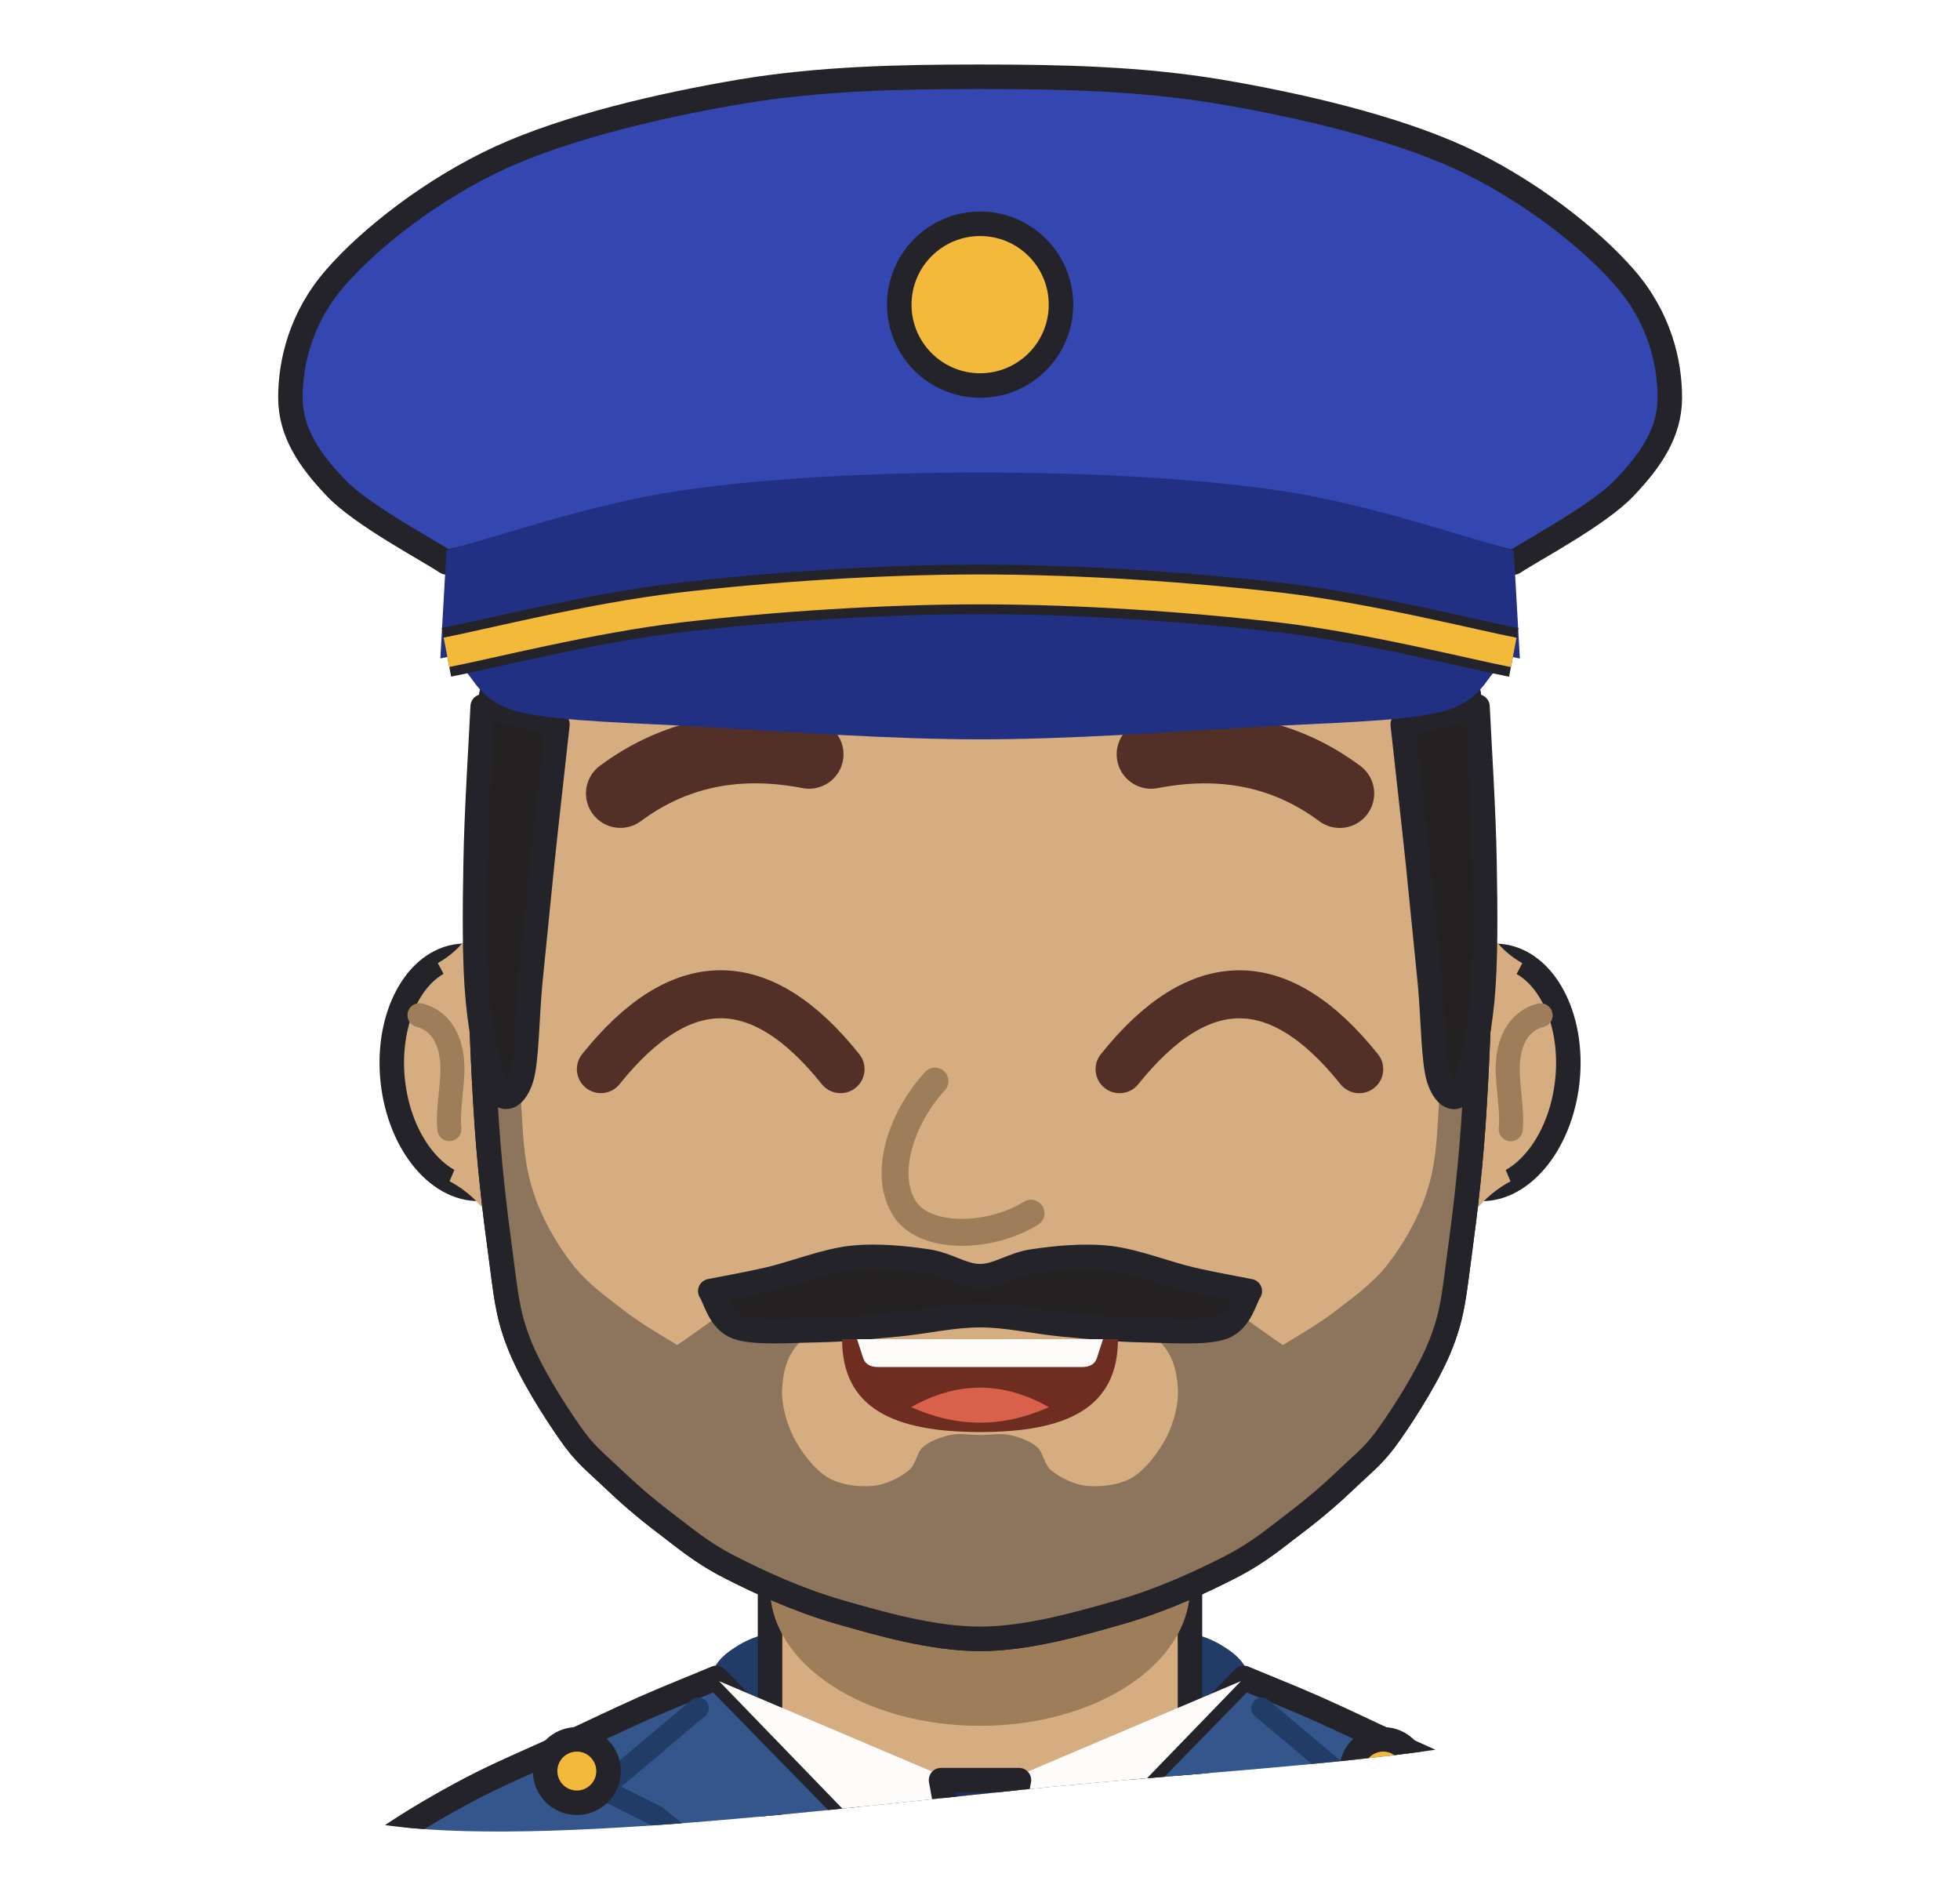
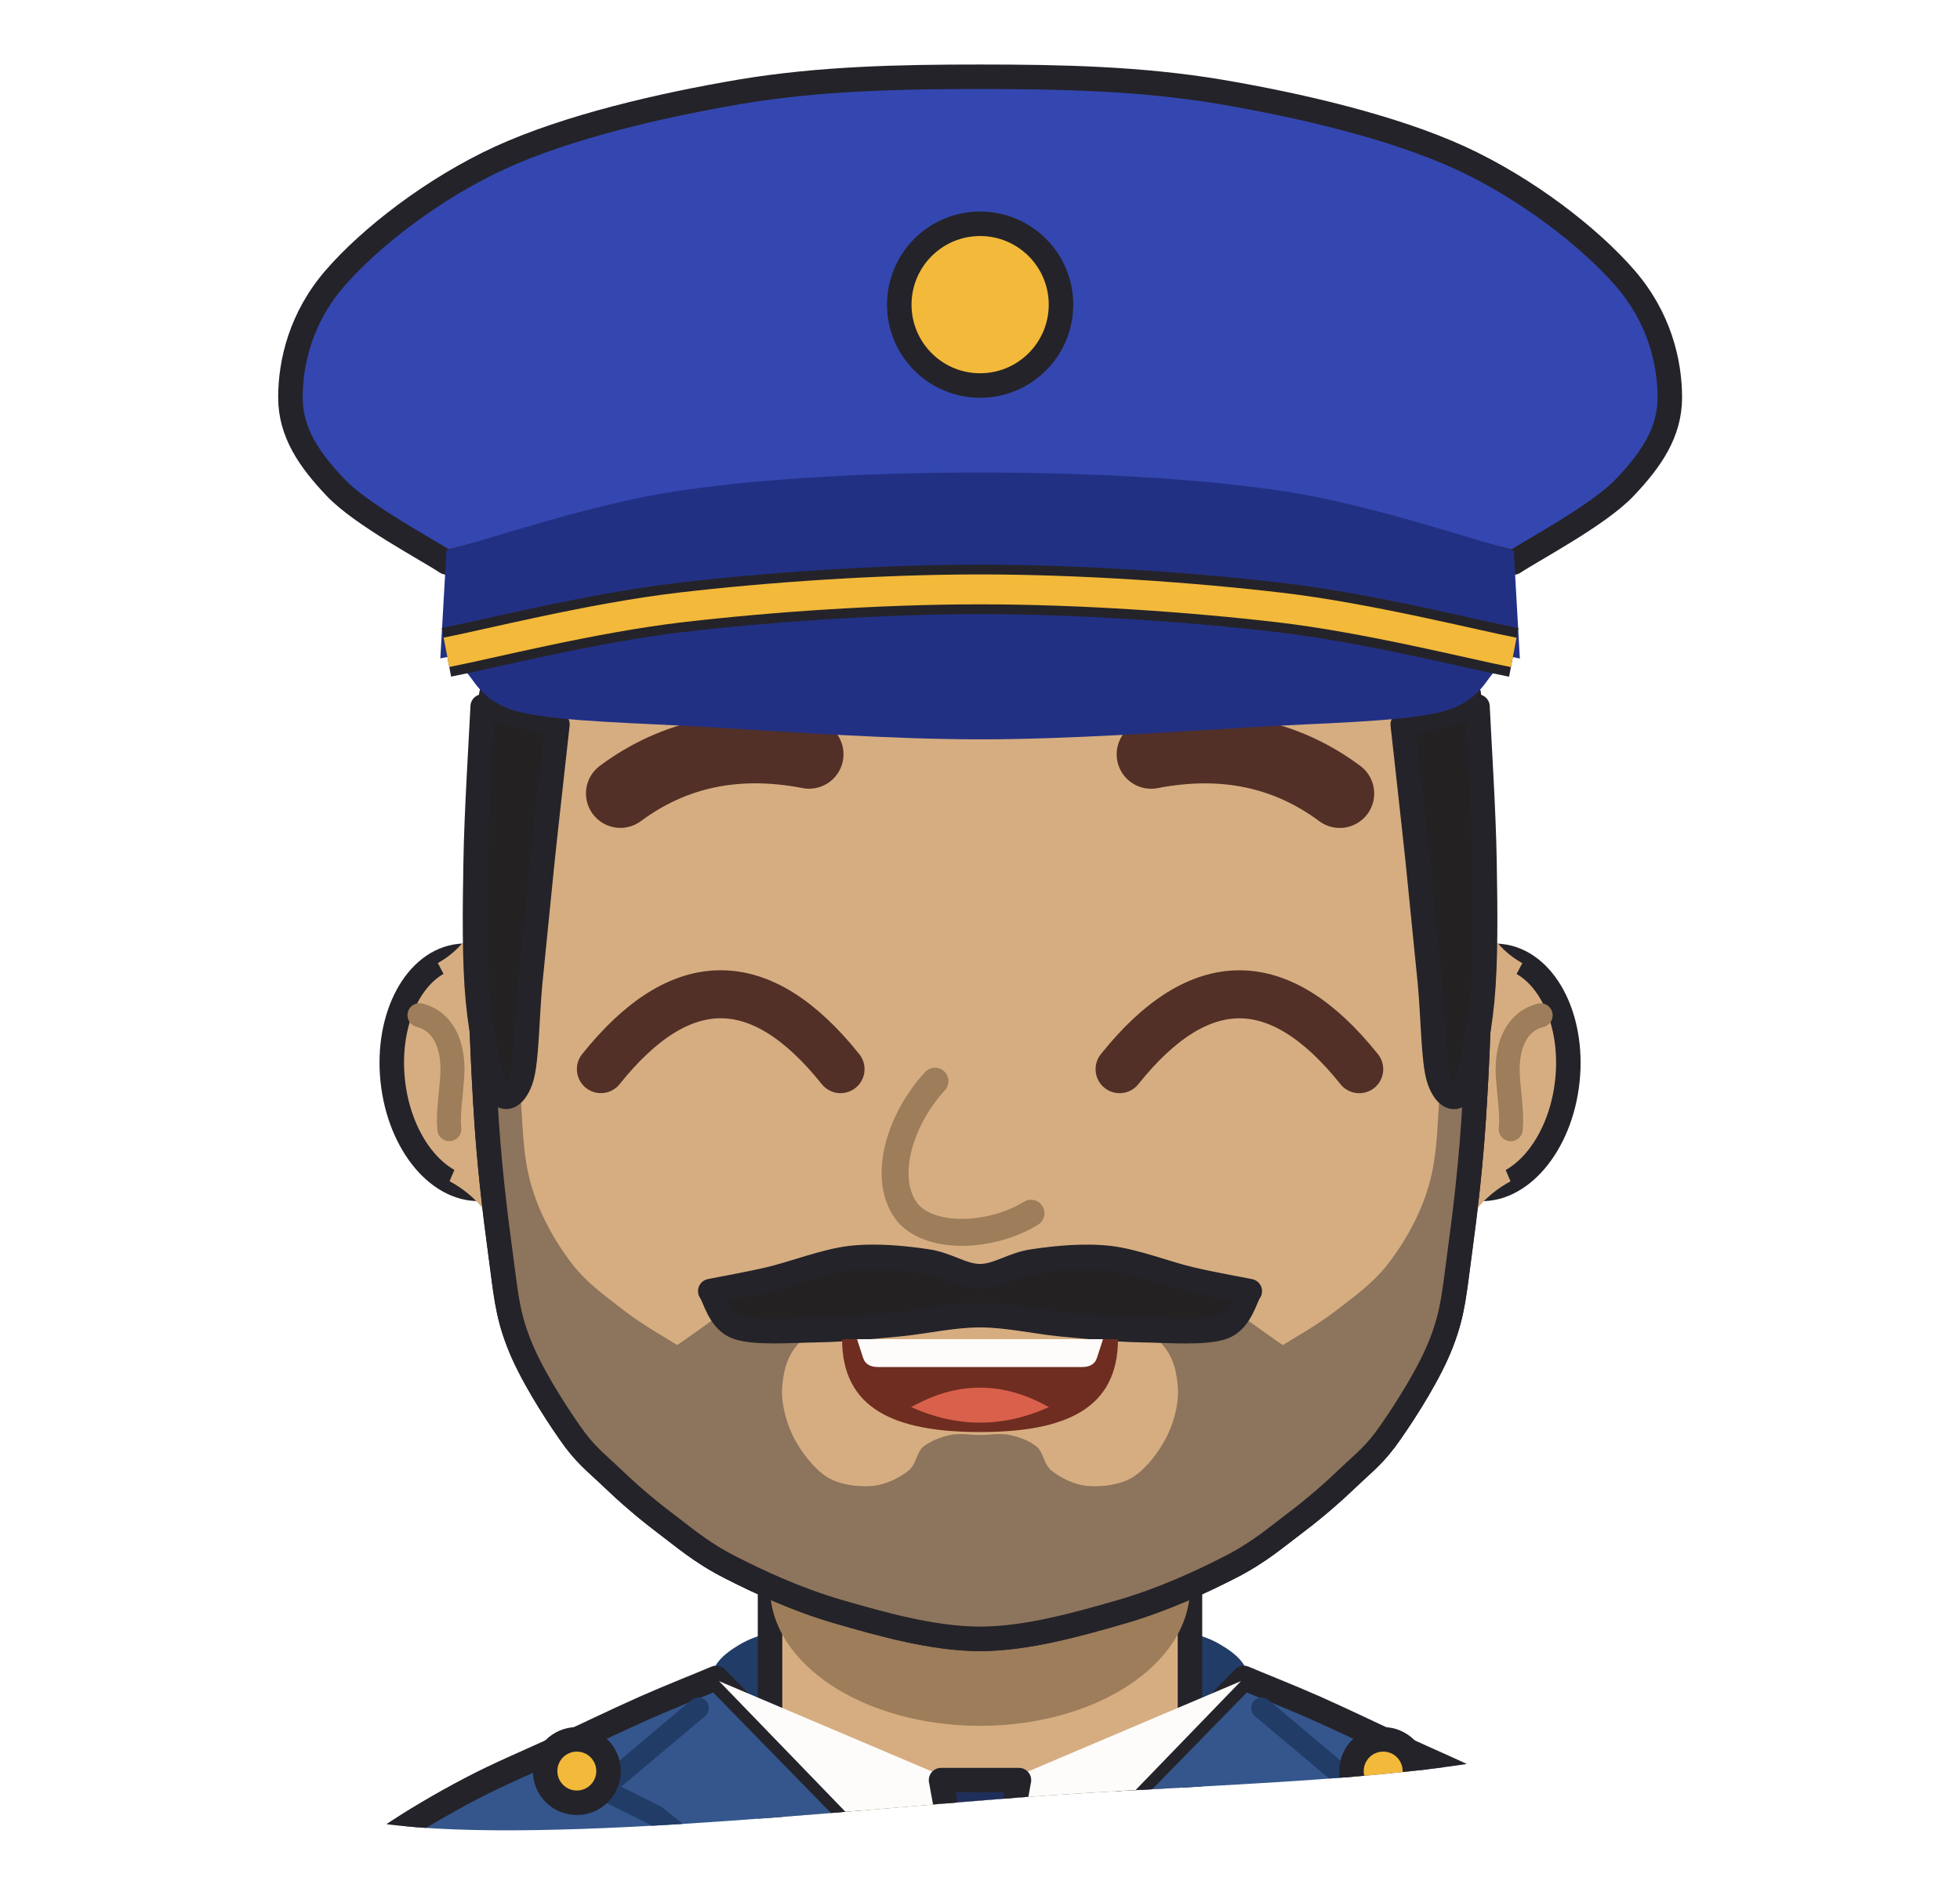
<svg xmlns="http://www.w3.org/2000/svg" viewBox="0 0 320 310" width="320" height="310">
  <defs>
    <clipPath id="cd19b">
      <rect x="-4000" y="-4000" width="9000" height="9000" />
    </clipPath>
    <clipPath id="cd19cr">
-       <path d="M885.15 549.30C884.61 610.17 890.27 689.08 874.64 740.80C859.29 792.51 849.33 833.45 792.23 859.84C735.40 886.24 627.40 889.74 533.40 898.89C439.40 908.05 295.57 927.44 228.51 914.52C161.18 901.59 157.94 864.69 130.47 821.86C102.73 779.04 72.30 722.48 62.87 657.57C53.71 592.66 54.79 487.89 74.99 432.41C95.19 376.92 114.04 352.14 184.61 324.94C255.17 297.74 410.58 276.46 498.38 269.19C586.46 261.92 649.21 263.26 712.51 281.04C775.53 298.82 848.79 331.41 877.61 376.12C906.43 420.83 885.69 488.43 885.15 549.30Z" />
+       <path d="M861.72 554.42C861.18 620.94 862.52 723.29 847.71 776.62C832.63 830.21 824.82 854.18 771.76 875.19C718.70 896.20 620.39 896.74 529.09 902.93C437.51 909.40 288.03 926.91 223.39 913.17C158.75 899.16 162.79 864.69 141.25 819.44C119.70 774.19 99.50 711.71 94.38 641.68C89.53 571.38 92.77 453.41 110.81 398.47C128.86 343.53 134.51 332.75 203.19 312.28C271.60 291.54 434.55 278.35 521.82 274.85C609.08 271.34 672.10 274.04 726.78 291.01C781.72 307.97 828.32 332.75 850.94 376.65C873.30 420.56 862.26 487.62 861.72 554.42Z" />
      <path d="M-473.50 -700.97L1473.50 -700.97L1473.50 664.63L-473.50 664.63Z" />
    </clipPath>
    <clipPath id="cd19s">
      <path d="M500 970.1L616.5 850.9C621.8 853.2 636.8 859.1 648.3 864.2C659.7 869.3 672.5 875.4 685.3 881.4C698.1 887.3 712.5 893.3 725 899.9C737.6 906.5 750.8 914.3 760.8 921.1C770.7 927.9 778 934.3 784.6 941C791.2 947.6 795.8 954.2 800.5 960.8C805.1 967.4 808.6 974.1 812.4 980.7C816.1 987.2 821.2 996.8 823 1000L177 1000C178.8 996.8 183.9 987.2 187.6 980.7C191.4 974.1 194.9 967.4 199.5 960.8C204.2 954.2 208.8 947.6 215.4 941C222 934.3 229.3 927.9 239.2 921.1C249.2 914.3 262.4 906.5 275 899.9C287.5 893.3 301.9 887.3 314.7 881.4C327.5 875.4 340.3 869.3 351.7 864.2C363.2 859.1 378.2 853.2 383.5 850.9L500 970.1Z" fill="#34568C" stroke="#242329" stroke-width="10.82" stroke-linejoin="round" stroke-linecap="round" transform="translate(500 1014) scale(0.86) translate(-500 -1000)" />
      <path d="M384.8 852.3L500 901.2L615.2 852.3L500 971.4Z" fill="#FDFCFA" transform="translate(500 1014) scale(0.86) translate(-500 -1000)" />
      <path d="M482.8 896L517.2 896L511.4 927.7L488.6 927.7ZM489.7 927.7L510.3 927.7L514.6 956.8L500 970.1L485.4 956.8Z" fill="#1F2F5C" stroke="#242329" stroke-width="10.82" stroke-linejoin="round" stroke-linecap="round" transform="translate(500 1014) scale(0.86) translate(-500 -1000)" />
      <path d="M375.6 864.2L333.2 899.9L357 911.8L460.3 994.7M624.4 864.2L666.8 899.9L643 911.8L539.7 994.7M500 970.1L500 995.4" fill="none" stroke="#213C67" stroke-width="9.3" stroke-linecap="round" stroke-linejoin="round" transform="translate(500 1014) scale(0.86) translate(-500 -1000)" />
    </clipPath>
    <clipPath id="cd19eL">
      <ellipse cx="385.5" cy="569" rx="59.6" ry="60.9" />
    </clipPath>
    <clipPath id="cd19eR">
      <ellipse cx="614.5" cy="569" rx="59.6" ry="60.9" />
    </clipPath>
    <filter id="cd19bl" x="-60%" y="-90%" width="220%" height="280%">
      <feGaussianBlur stdDeviation="15" />
    </filter>
    <clipPath id="cd19eo">
      <path d="M-1000 -1000H2000V2000H-1000Z" />
    </clipPath>
    <clipPath id="cd19ck">
      <ellipse cx="385.5" cy="561.1" rx="66.5" ry="65.2" />
      <ellipse cx="385.5" cy="569" rx="62.6" ry="63.9" />
      <ellipse cx="614.5" cy="561.1" rx="66.5" ry="65.2" />
      <ellipse cx="614.5" cy="569" rx="62.6" ry="63.9" />
    </clipPath>
  </defs>
  <g transform="translate(-55 -107) scale(0.43)">
    <g clip-path="url(#cd19b)">
      <g transform="translate(500 1014) scale(0.86) translate(-500 -1000)">
        <g clip-path="url(#cd19cr)">
          <g transform="translate(0 0.06)">
            <path d="M500 824.5C525.6 824.5 558.7 826.2 576.8 828.4C594.9 830.7 601.5 833.1 608.5 837.7C615.6 842.3 619.6 847.4 619.1 856.2C618.7 865.1 625.8 880.5 605.9 890.7C586 900.8 535.3 917.1 500 917.1C464.7 917.1 414 900.8 394.1 890.7C374.2 880.5 381.3 865.1 380.9 856.2C380.4 847.4 384.4 842.3 391.5 837.7C398.5 833.1 405.1 830.7 423.2 828.4C441.3 826.2 474.4 824.5 500 824.5Z" fill="#213C67" />
          </g>
        </g>
        <g clip-path="url(#cd19cr)">
          <g transform="translate(0 0.06)">
            <path d="M407.3 768.9L407.3 935.7Q407.3 967.4 439.1 967.4L560.9 967.4Q592.7 967.4 592.7 935.7L592.7 768.9Z" fill="#D6AD81" stroke="#242329" stroke-width="10.82" stroke-linejoin="round" stroke-linecap="round" />
            <ellipse cx="500" cy="811.2" rx="92.7" ry="60.9" fill="#9D7D5A" />
          </g>
        </g>
        <g transform="matrix(1 0.0001 -0.0001 1 0.08335 0.01754)">
          <ellipse cx="275.6" cy="583.6" rx="35.1" ry="51.6" transform="rotate(-6 275.6 583.6)" fill="#D6AD81" stroke="#242329" stroke-width="10.82" stroke-linejoin="round" stroke-linecap="round" />
          <ellipse cx="724.4" cy="583.6" rx="35.1" ry="51.6" transform="rotate(6 724.4 583.6)" fill="#D6AD81" stroke="#242329" stroke-width="10.82" stroke-linejoin="round" stroke-linecap="round" />
          <path d="M281.3 496.1C281.3 518.4 271 529.5 260.6 535.4L286.2 583.6ZM718.7 496.1C718.7 518.4 729 529.5 739.4 535.4L713.8 583.6ZM291.8 671C288.8 648.8 276.3 637.3 265.8 631.7L286.2 583.6ZM708.2 671C711.2 648.8 723.7 637.3 734.2 631.7L713.8 583.6Z" fill="#D6AD81" />
          <path d="M252.5 558.4C263.1 561.1 267.7 571.6 267 584.9C266.4 594.2 265 602.1 265.7 608.7M747.5 558.4C736.9 561.1 732.3 571.6 733 584.9C733.6 594.2 735 602.1 734.3 608.7" fill="none" stroke="#9D7D5A" stroke-width="10.6" stroke-linecap="round" stroke-linejoin="round" />
        </g>
        <g transform="matrix(1 0.0001 -0.0001 1 0.08335 0.01754)">
          <path d="M500 255.3C526.5 255.3 554.7 258.6 579.4 265.9C604.1 273.2 628.8 284 648.3 299C667.7 314 684.4 334.9 695.9 355.9C707.4 376.8 712.9 400 717.1 424.7C721.3 449.4 720.8 475.5 721.1 504.1C721.3 532.8 720 570.3 718.4 596.8C716.9 623.3 714.2 645.3 711.8 663C709.4 680.6 708.9 689.5 703.8 702.7C698.8 715.9 688.2 732.5 681.3 742.4C674.5 752.3 669.8 755.6 662.8 762.3C655.9 768.9 648.4 775.5 639.7 782.1C630.9 788.7 623.4 795.4 610.5 802C597.6 808.6 580.6 816.5 562.2 821.8C543.8 827.1 520.7 833.7 500 833.7C479.3 833.7 456.2 827.1 437.8 821.8C419.4 816.5 402.4 808.6 389.5 802C376.6 795.4 369.1 788.7 360.3 782.1C351.6 775.5 344.1 768.9 337.2 762.3C330.2 755.6 325.5 752.3 318.7 742.4C311.8 732.5 301.2 715.9 296.2 702.7C291.1 689.5 290.6 680.6 288.2 663C285.8 645.3 283.1 623.3 281.6 596.8C280 570.3 278.7 532.8 278.9 504.1C279.2 475.5 278.7 449.4 282.9 424.7C287.1 400 292.6 376.8 304.1 355.9C315.6 334.9 332.3 314 351.7 299C371.2 284 395.9 273.2 420.6 265.9C445.3 258.6 473.5 255.3 500 255.3Z" fill="#D6AD81" data-sk="1" stroke="#242329" stroke-width="10.82" stroke-linejoin="round" stroke-linecap="round" />
        </g>
        <g clip-path="url(#cd19cr)">
          <g transform="translate(0 0.13)">
            <path d="M500 970.1L616.5 850.9C621.8 853.2 636.8 859.1 648.3 864.2C659.7 869.3 672.5 875.4 685.3 881.4C698.1 887.3 712.5 893.3 725 899.9C737.6 906.5 750.8 914.3 760.8 921.1C770.7 927.9 778 934.3 784.6 941C791.2 947.6 795.8 954.2 800.5 960.8C805.1 967.4 808.6 974.1 812.4 980.7C816.1 987.2 821.2 996.8 823 1000L177 1000C178.8 996.8 183.9 987.2 187.6 980.7C191.4 974.1 194.9 967.4 199.5 960.8C204.2 954.2 208.8 947.6 215.4 941C222 934.3 229.3 927.9 239.2 921.1C249.2 914.3 262.4 906.5 275 899.9C287.5 893.3 301.9 887.3 314.7 881.4C327.5 875.4 340.3 869.3 351.7 864.2C363.2 859.1 378.2 853.2 383.5 850.9L500 970.1Z" fill="#34568C" stroke="#242329" stroke-width="10.82" stroke-linejoin="round" stroke-linecap="round" />
            <path d="M384.8 852.3L500 901.2L615.2 852.3L500 971.4Z" fill="#FDFCFA" />
            <path d="M482.8 896L517.2 896L511.4 927.7L488.6 927.7ZM489.7 927.7L510.3 927.7L514.6 956.8L500 970.1L485.4 956.8Z" fill="#1F2F5C" stroke="#242329" stroke-width="10.82" stroke-linejoin="round" stroke-linecap="round" />
            <path d="M375.6 864.2L333.2 899.9L357 911.8L460.3 994.7M624.4 864.2L666.8 899.9L643 911.8L539.7 994.7M500 970.1L500 995.4" fill="none" stroke="#213C67" stroke-width="9.3" stroke-linecap="round" stroke-linejoin="round" />
            <circle cx="322" cy="892" r="14" fill="#F2B93A" stroke="#242329" stroke-width="10.82" stroke-linejoin="round" stroke-linecap="round" />
            <circle cx="678" cy="892" r="14" fill="#F2B93A" stroke="#242329" stroke-width="10.82" stroke-linejoin="round" stroke-linecap="round" />
          </g>
        </g>
        <g transform="matrix(1 0.0001 -0.0001 1 0.08335 0.01754)">
          <g filter="url(#cd19bl)">
            <ellipse cx="330.6" cy="668.3" rx="35.7" ry="19.9" fill="#DD8E67" opacity="0.000" transform="matrix(0.4 0 0 0.4 198.36 400.98)" />
          </g>
          <g filter="url(#cd19bl)">
            <ellipse cx="669.4" cy="668.3" rx="35.7" ry="19.9" fill="#DD8E67" opacity="0.000" transform="matrix(0.4 0 0 0.4 401.64 400.98)" />
          </g>
        </g>
        <g transform="matrix(1 0.0001 -0.0001 1 0.08335 0.01754)">
          <path d="M633.7 704C637.4 701.6 648.5 695.4 656.2 689.5C663.9 683.5 673.2 677.1 680 668.3C686.9 659.5 693.5 648 697.2 636.5C701 625 701.6 614.9 702.5 599.4C703.4 584 702.7 557.1 702.5 543.8C702.3 530.6 697.7 526.6 701.2 520C704.7 513.4 720.4 491.3 723.7 504.1C727 516.9 722.6 570.3 721.1 596.8C719.5 623.3 716.9 645.3 714.4 663C712 680.6 711.6 689.5 706.5 702.7C701.4 715.9 690.8 732.5 684 742.4C677.2 752.3 672.4 755.6 665.5 762.3C658.5 768.9 651 775.5 642.3 782.1C633.6 788.7 626.1 795.4 613.2 802C600.3 808.6 583.7 816.1 564.9 821.8C546 827.6 521.6 836.4 500 836.4C478.4 836.4 454 827.6 435.1 821.8C416.3 816.1 399.7 808.6 386.8 802C373.9 795.4 366.4 788.7 357.7 782.1C349 775.5 341.5 768.9 334.5 762.3C327.6 755.6 322.8 752.3 316 742.4C309.2 732.5 298.6 715.9 293.5 702.7C288.4 689.5 288 680.6 285.6 663C283.1 645.3 280.5 623.3 278.9 596.8C277.4 570.3 273 516.9 276.3 504.1C279.6 491.3 295.3 513.4 298.8 520C302.3 526.6 297.7 530.6 297.5 543.8C297.3 557.1 296.6 584 297.5 599.4C298.4 614.9 299 625 302.8 636.5C306.5 648 313.1 659.5 320 668.3C326.8 677.1 336.1 683.5 343.8 689.5C351.5 695.4 362.6 701.6 366.3 704C373.4 699.4 395.2 682.6 408.7 676.2C422.1 669.8 431.8 666.3 447.1 665.6C462.3 665 482.4 672.2 500 672.2C517.6 672.2 537.7 665 552.9 665.6C568.2 666.3 577.9 669.8 591.3 676.2C604.8 682.6 626.6 699.4 633.7 704ZM500 686.8C519.4 686.8 544.8 687.9 558.2 690.8C571.7 693.6 575.9 698.5 580.7 704C585.6 709.5 587.1 717 587.4 723.9C587.6 730.7 585.4 738.7 582.1 745.1C578.8 751.4 573.2 758.7 567.5 762.3C561.8 765.8 553.6 766.7 547.7 766.2C541.7 765.8 535.5 762.5 531.8 759.6C528 756.7 528.2 751.7 525.2 749C522.1 746.4 517.4 744.6 513.2 743.7C509 742.8 504.4 743.7 500 743.7C495.6 743.7 491 742.8 486.8 743.7C482.6 744.6 477.9 746.4 474.8 749C471.8 751.7 472 756.7 468.2 759.6C464.5 762.5 458.3 765.8 452.3 766.2C446.4 766.7 438.2 765.8 432.5 762.3C426.8 758.7 421.2 751.4 417.9 745.1C414.6 738.7 412.4 730.7 412.6 723.9C412.9 717 414.4 709.5 419.3 704C424.1 698.5 428.3 693.6 441.8 690.8C455.2 687.9 480.6 686.8 500 686.8Z" fill="#8D745C" fill-rule="evenodd" />
          <path d="M619.1 680.2C617.1 682.8 615.2 693.2 607.2 696.1C599.3 698.9 583.4 697.6 571.5 697.4C559.6 697.2 547.7 695.9 535.7 694.8C523.8 693.6 511.9 690.8 500 690.8C488.1 690.8 476.2 693.6 464.3 694.8C452.3 695.9 440.4 697.2 428.5 697.4C416.6 697.6 400.7 698.9 392.8 696.1C384.8 693.2 382.9 682.8 380.9 680.2C385.2 679.3 396.8 677.3 407.1 674.9C417.4 672.5 431.3 667 442.8 665.6C454.3 664.3 466.6 665.6 476.2 667C485.7 668.3 492.1 673.6 500 673.6C507.9 673.6 514.3 668.3 523.8 667C533.4 665.6 545.7 664.3 557.2 665.6C568.7 667 582.6 672.5 592.9 674.9C603.2 677.3 614.8 679.3 619.1 680.2Z" fill="#242123" stroke="#242329" stroke-width="10.82" stroke-linejoin="round" stroke-linecap="round" />
          <path d="M500 255.3C526.5 255.3 554.7 258.6 579.4 265.9C604.1 273.2 628.8 284 648.3 299C667.7 314 684.4 334.9 695.9 355.9C707.4 376.8 712.9 400 717.1 424.7C721.3 449.4 720.8 475.5 721.1 504.1C721.3 532.8 720 570.3 718.4 596.8C716.9 623.3 714.2 645.3 711.8 663C709.4 680.6 708.9 689.5 703.8 702.7C698.8 715.9 688.2 732.5 681.3 742.4C674.5 752.3 669.8 755.6 662.8 762.3C655.9 768.9 648.4 775.5 639.7 782.1C630.9 788.7 623.4 795.4 610.5 802C597.6 808.6 580.6 816.5 562.2 821.8C543.8 827.1 520.7 833.7 500 833.7C479.3 833.7 456.2 827.1 437.8 821.8C419.4 816.5 402.4 808.6 389.5 802C376.6 795.4 369.1 788.7 360.3 782.1C351.6 775.5 344.1 768.9 337.2 762.3C330.2 755.6 325.5 752.3 318.7 742.4C311.8 732.5 301.2 715.9 296.2 702.7C291.1 689.5 290.6 680.6 288.2 663C285.8 645.3 283.1 623.3 281.6 596.8C280 570.3 278.7 532.8 278.9 504.1C279.2 475.5 278.7 449.4 282.9 424.7C287.1 400 292.6 376.8 304.1 355.9C315.6 334.9 332.3 314 351.7 299C371.2 284 395.9 273.2 420.6 265.9C445.3 258.6 473.5 255.3 500 255.3Z" fill="none" stroke="#242329" stroke-width="10.82" stroke-linejoin="round" stroke-linecap="round" />
        </g>
        <g transform="matrix(1 0.0001 -0.0001 1 0.08335 0.01754)">
          <path fill="#242123" data-o="f" d="M280.4 422.1C279.9 433.5 277.6 469.3 277.3 490.9C276.9 512.5 276.7 535 278.3 551.8C279.9 568.6 283.7 585.8 286.9 591.5C290.1 597.2 295 594.2 297.5 586.2C299.9 578.3 299.9 559.7 301.4 543.8C303 528 304.8 509.9 306.7 490.9C308.7 471.9 312.3 440.2 313.4 430C307.9 428.7 285.9 423.4 280.4 422.1ZM719.6 422.1C720.1 433.5 722.4 469.3 722.7 490.9C723.1 512.5 723.3 535 721.7 551.8C720.1 568.6 716.3 585.8 713.1 591.5C709.9 597.2 705 594.2 702.5 586.2C700.1 578.3 700.1 559.7 698.6 543.8C697 528 695.2 509.9 693.3 490.9C691.3 471.9 687.7 440.2 686.6 430C692.1 428.7 714.1 423.4 719.6 422.1Z" stroke="#242329" stroke-width="10.82" stroke-linejoin="round" stroke-linecap="round" />
        </g>
        <g transform="matrix(1 0.0001 -0.0001 1 0.08335 0.01754)">
          <g clip-path="url(#cd19eo)" display="none">
            <g>
              <ellipse cx="385.5" cy="561.1" rx="63.5" ry="62.2" fill="#523027" />
              <ellipse cx="385.5" cy="569" rx="59.6" ry="60.9" fill="#FDFCFA" />
              <g clip-path="url(#cd19eL)">
                <g transform="translate(0.00 0.00)">
                  <ellipse cx="397.4" cy="573.6" rx="38.4" ry="44.3" fill="#050404" />
                  <circle cx="381.5" cy="552.5" r="11.3" fill="#FDFCFA" />
                  <circle cx="416.6" cy="590.8" r="5.8" fill="#FDFCFA" />
                </g>
              </g>
            </g>
            <g>
              <ellipse cx="614.5" cy="561.1" rx="63.5" ry="62.2" fill="#523027" />
              <ellipse cx="614.5" cy="569" rx="59.6" ry="60.9" fill="#FDFCFA" />
              <g clip-path="url(#cd19eR)">
                <g transform="translate(0.00 0.00)">
                  <ellipse cx="602.6" cy="573.6" rx="38.4" ry="44.3" fill="#050404" />
                  <circle cx="586.7" cy="552.5" r="11.3" fill="#FDFCFA" />
                  <circle cx="621.8" cy="590.8" r="5.8" fill="#FDFCFA" />
                </g>
              </g>
            </g>
          </g>
          <g clip-path="url(#cd19ck)">
            <g>
              <path d="M312.7 618C312.7 669.6 458.3 669.6 458.3 618Q385.5 596.8 312.7 618ZM541.7 618C541.7 669.6 687.3 669.6 687.3 618Q614.5 596.8 541.7 618Z" fill="#D6AD81" display="none" />
            </g>
          </g>
          <path fill="none" stroke="#523027" stroke-linecap="round" stroke-linejoin="round" display="inline" d="M332.6 582.2Q385.5 516.1 438.4 582.2M561.6 582.2Q614.5 516.1 667.4 582.2" stroke-width="21.2" />
          <path fill="none" stroke="#523027" stroke-width="30.4" stroke-linecap="round" stroke-linejoin="round" d="M341.2 460.5Q376.9 434.0 424.5 443.2M658.8 460.5Q623.1 434.0 575.5 443.2" transform="translate(0 0.00)" />
          <g>
            <path d="M480.1 587.5C464.3 604.7 456.3 631.2 468.2 645.8C478.8 657.7 505.3 656.4 522.5 645.8" fill="none" stroke="#9D7D5A" stroke-width="11.9" stroke-linecap="round" stroke-linejoin="round" />
          </g>
          <path fill="#6E2D20" stroke="#6E2D20" stroke-linejoin="round" stroke-linecap="round" d="M439.1 701.4C459.4 701.4 479.7 701.4 500.0 701.4C520.3 701.4 540.6 701.4 560.9 701.4C560.9 732.1 537.8 742.4 500.0 742.4C462.2 742.4 439.1 732.1 439.1 701.4Z" stroke-width="0.01" />
          <path fill="#FDFCFA" display="inline" d="M445.7 701.4L554.3 701.4L551.6 709.7Q550.3 713.7 545.0 713.7L455.0 713.7Q449.7 713.7 448.4 709.7Z" transform="matrix(1 0 0 1 0 0)" />
          <g>
            <path d="M469.6 731.4Q500 714.2 530.4 731.4Q500 745.1 469.6 731.4Z" fill="#D9604A" display="inline" transform="matrix(1 0 0 1 0 0)" />
          </g>
        </g>
        <g transform="matrix(1 0.0001 -0.0001 1 0.08335 0.01754)">
          <path d="M735.6 358.5C718.4 354.6 671.6 340 632.4 334.7C593.1 329.4 544.1 326.8 500 326.8C455.9 326.8 406.9 329.4 367.6 334.7C328.4 340 281.6 354.6 264.4 358.5C256.2 353 226.9 337.6 215.4 325.4C203.9 313.3 195.5 301.2 195.5 285.7C195.5 270.3 200 250.4 215.4 232.8C230.8 215.1 258.4 193.5 288.2 179.8C318 166.2 358.8 156.7 394.1 150.7C429.4 144.8 464.7 144.1 500 144.1C535.3 144.1 570.6 144.8 605.9 150.7C641.2 156.7 682 166.2 711.8 179.8C741.6 193.5 769.2 215.1 784.6 232.8C800 250.4 804.5 270.3 804.5 285.7C804.5 301.2 796.1 313.3 784.6 325.4C773.1 337.6 743.8 353 735.6 358.5Z" fill="#3447B0" stroke="#242329" stroke-width="10.82" stroke-linejoin="round" stroke-linecap="round" />
          <path d="M735.6 353.2C736.1 361.2 737.8 392.9 738.3 400.9C720.6 397.4 672.1 384.6 632.4 379.7C592.7 374.9 544.1 371.8 500 371.8C455.9 371.8 407.3 374.9 367.6 379.7C327.9 384.6 279.4 397.4 261.7 400.9C262.2 392.9 263.9 361.2 264.4 353.2C281.6 348.8 328.4 332.5 367.6 326.8C406.9 321 455.9 318.8 500 318.8C544.1 318.8 593.1 321 632.4 326.8C671.6 332.5 718.4 348.8 735.6 353.2Z" fill="#223084" />
          <path d="M727.7 406.2C723.5 409.3 720.8 420.5 702.6 424.7C684.4 428.9 652.2 429.3 618.4 431.3C584.6 433.3 539.5 436.6 500 436.6C460.5 436.6 415.4 433.3 381.6 431.3C347.8 429.3 315.6 428.9 297.4 424.7C279.2 420.5 276.5 409.3 272.3 406.2C289.8 401.6 339.1 384.1 377.1 378.4C415 372.7 459 371.8 500 371.8C541 371.8 585 372.7 622.9 378.4C660.9 384.1 710.2 401.6 727.7 406.2Z" fill="#223084" />
          <path d="M264.4 398.2C281.6 394.9 328.4 383 367.6 378.4C406.9 373.8 455.9 370.4 500 370.4C544.1 370.4 593.1 373.8 632.4 378.4C671.6 383 718.4 394.9 735.6 398.2" fill="none" stroke="#242329" stroke-width="21.85" stroke-linecap="butt" stroke-linejoin="round" />
          <path d="M264.4 398.2C281.6 394.9 328.4 383 367.6 378.4C406.9 373.8 455.9 370.4 500 370.4C544.1 370.4 593.1 373.8 632.4 378.4C671.6 383 718.4 394.9 735.6 398.2" fill="none" stroke="#F2B93A" stroke-width="13.2" stroke-linecap="butt" stroke-linejoin="round" />
          <circle cx="500" cy="244.7" r="35.7" fill="#F2B93A" stroke="#242329" stroke-width="10.82" stroke-linejoin="round" stroke-linecap="round" />
        </g>
      </g>
    </g>
    <g clip-path="url(#cd19b)">
      <g transform="translate(0 0.00)" />
    </g>
  </g>
</svg>
